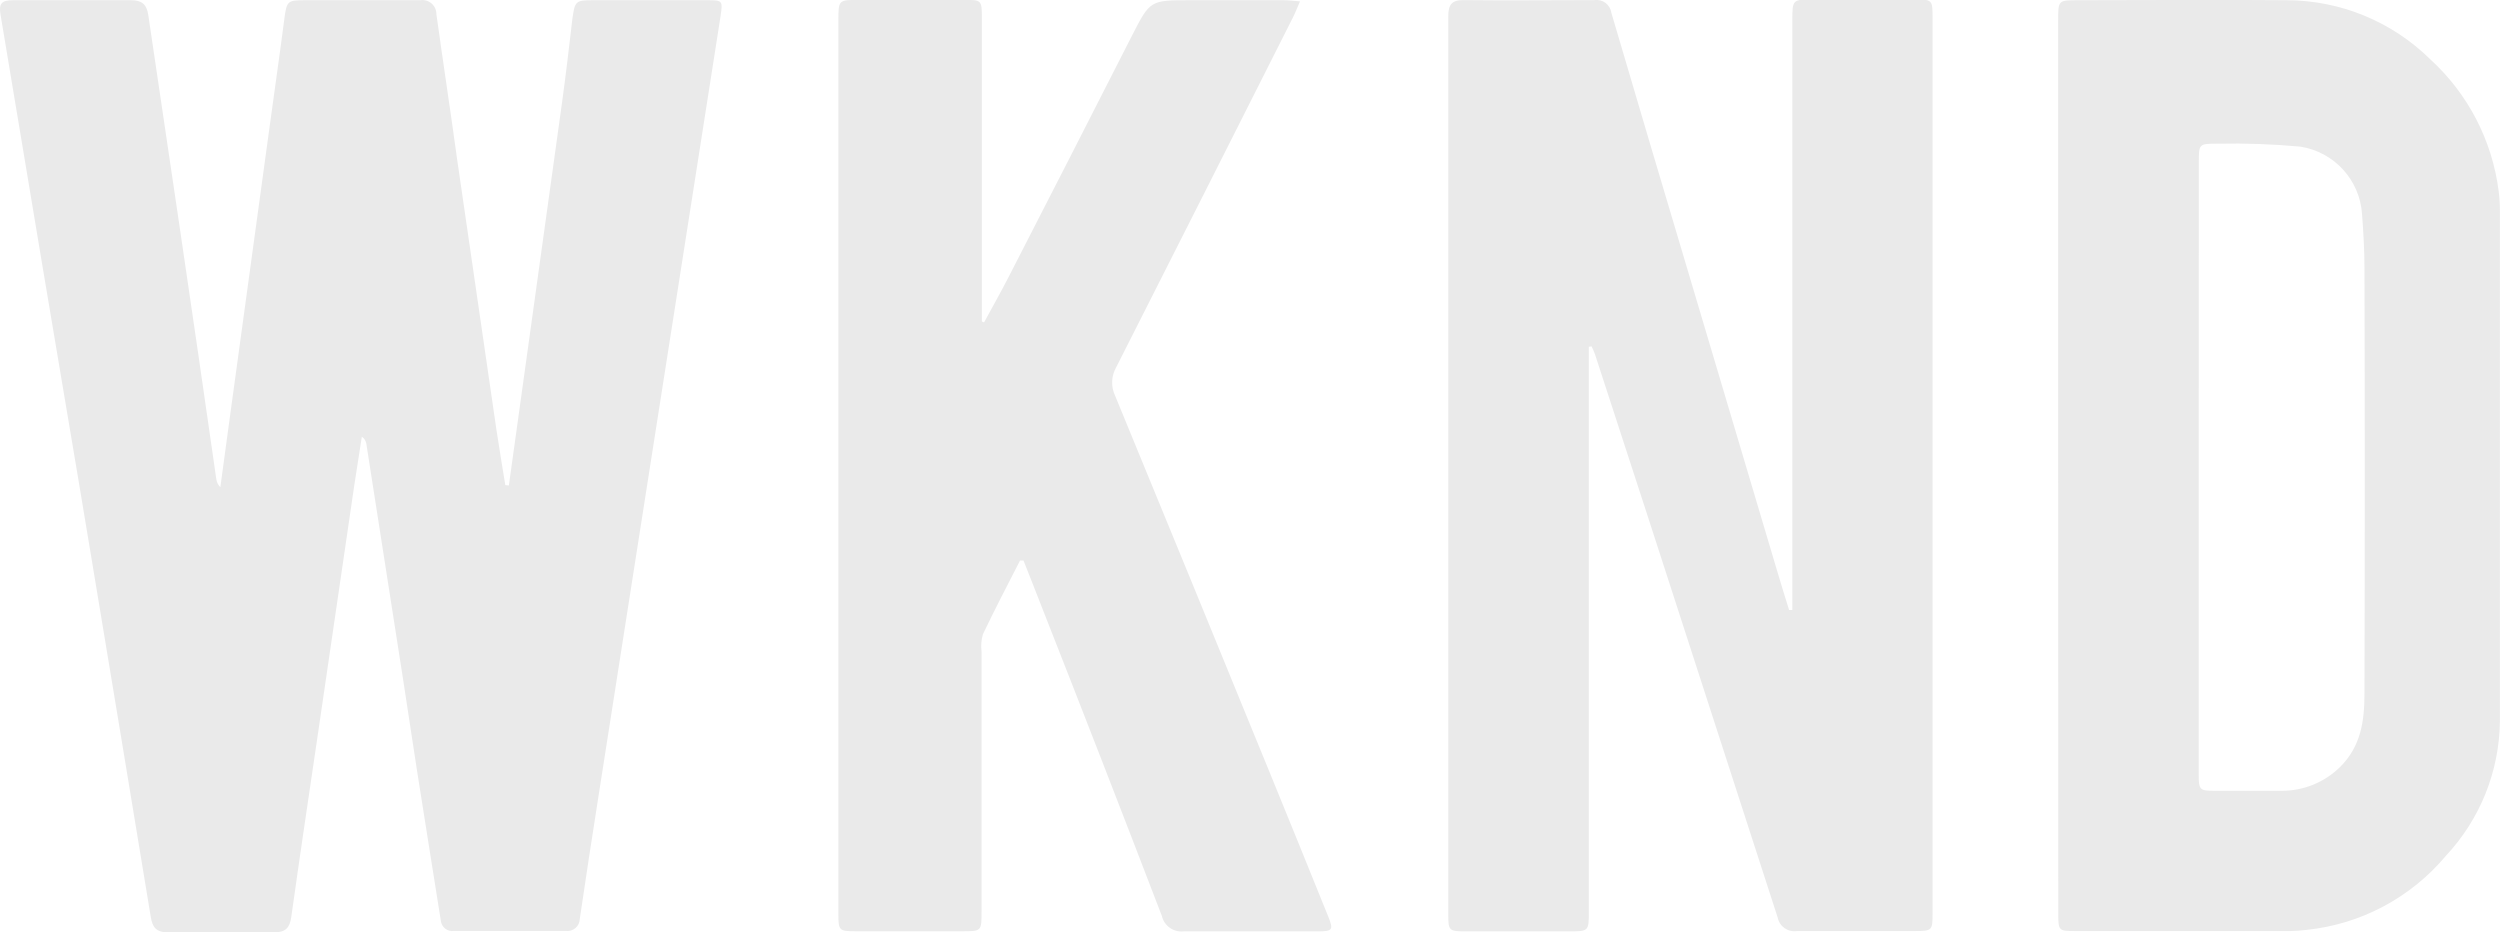
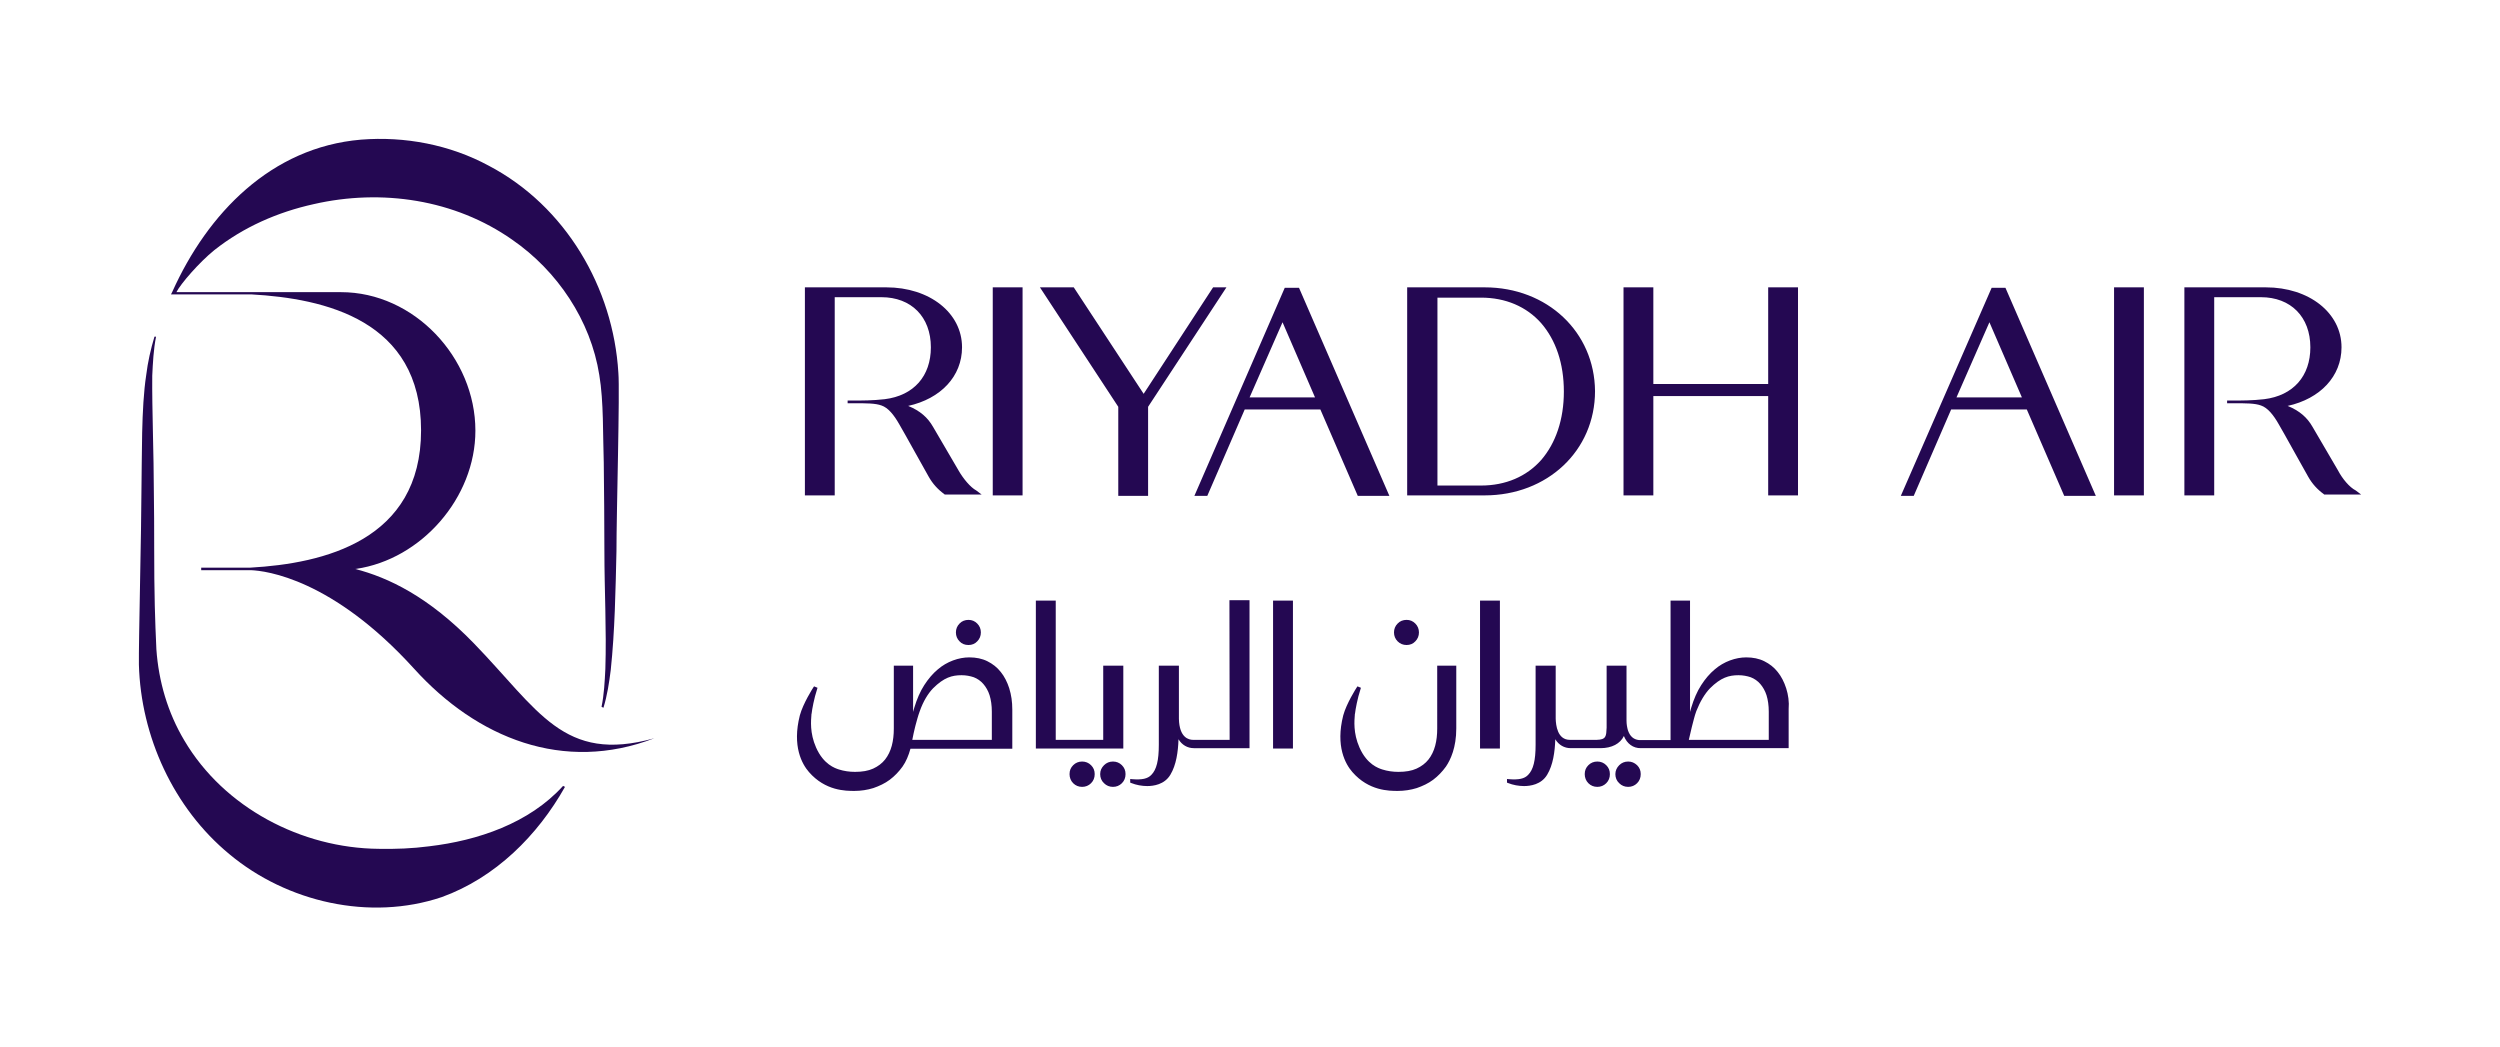
- <svg xmlns="http://www.w3.org/2000/svg" viewBox="0 0 239.06 89.09">
-   <g id="Layer_2" data-name="Layer 2">
-     <g id="Layer_4" data-name="Layer 4">
-       <path d="M53.93,52.4q.64-4.61,1.28-9.21Q57.1,29.54,59,15.89c.37-2.69.69-5.39,1-8.08C60.24,6.07,60.31,6,62,6H72.8c1.56,0,1.6,0,1.37,1.54q-1.89,12.08-3.78,24.15L66.07,59.28q-1.81,11.55-3.61,23.09c-.6,3.83-1.19,7.66-1.75,11.49A1.18,1.18,0,0,1,59.38,95c-3.56,0-7.12,0-10.68,0A1.11,1.11,0,0,1,47.42,94c-.76-4.81-1.54-9.63-2.29-14.44-.45-2.88-.87-5.77-1.32-8.65q-1.75-11.25-3.51-22.5a1,1,0,0,0-.43-.67c-.24,1.54-.49,3.09-.72,4.63q-1.76,12-3.51,24c-.85,5.77-1.71,11.54-2.52,17.31-.14,1-.54,1.46-1.61,1.45-3.4,0-6.8-.05-10.2,0-1.11,0-1.46-.49-1.62-1.45q-2.86-17.39-5.75-34.78C12.4,49.56,10.81,40.3,9.26,31,7.94,23.15,6.65,15.26,5.32,7.38,5.14,6.31,5.42,6,6.53,6,10.29,6,14,6,17.81,6c1,0,1.49.38,1.64,1.42,1,6.76,2,13.51,3,20.27q1.77,12,3.5,24.08a1.34,1.34,0,0,0,.39.8q.51-3.68,1-7.36Q29.16,31.83,31,18.47c.48-3.56,1-7.12,1.46-10.68.23-1.72.29-1.79,2-1.79,3.68,0,7.36,0,11,0A1.34,1.34,0,0,1,47,7.34c.65,4.67,1.36,9.33,2,14q1.87,12.87,3.74,25.73c.26,1.77.57,3.53.85,5.3Z" transform="translate(-5.27 -5.98)" style="fill:#eaeaea" />
-       <path d="M157.2,39.14v1.42q0,26.28,0,52.56c0,1.92,0,1.92-1.94,1.92h-9.84c-1.59,0-1.66-.07-1.66-1.59q0-43,0-85.91c0-1.12.33-1.57,1.5-1.55,4.16.05,8.32,0,12.48,0a1.42,1.42,0,0,1,1.61,1.2q3.64,12.37,7.33,24.72l8.55,28.74c.36,1.22.74,2.44,1.12,3.66h.31V63q0-27.48,0-55c0-2.07,0-2.07,2-2.07h9.6c1.8,0,1.81,0,1.81,1.8q0,31.8,0,63.6,0,11,0,22c0,1.63-.05,1.68-1.7,1.68-3.76,0-7.52,0-11.28,0a1.62,1.62,0,0,1-1.83-1.29Q169,74.35,162.72,55q-2.46-7.59-4.94-15.17a7.78,7.78,0,0,0-.32-.73Z" transform="translate(-5.27 -5.98)" style="fill:#eaeaea" />
-       <path d="M202.08,50.52q0-21.29,0-42.58C202.08,6,202.08,6,204,6c6.64,0,13.28-.06,19.91,0a19.62,19.62,0,0,1,13.74,5.64,20.59,20.59,0,0,1,6.55,12.6,14.15,14.15,0,0,1,.12,1.79q0,24.47,0,48.94a19.11,19.11,0,0,1-5.16,12.84,20.09,20.09,0,0,1-13.33,7.09,15.29,15.29,0,0,1-1.55.11H203.76c-1.63,0-1.67,0-1.67-1.7Q202.08,71.93,202.08,50.52Zm13.44,0q0,14.76,0,29.51c0,1.49.08,1.57,1.56,1.57,2.12,0,4.24,0,6.36,0A7.92,7.92,0,0,0,229,79.36c2.05-2,2.37-4.48,2.37-7.06q.06-20.33,0-40.67c0-1.71-.1-3.43-.23-5.14A7,7,0,0,0,225.23,20a70.71,70.71,0,0,0-7.89-.28c-1.8,0-1.81,0-1.81,1.79Q215.52,36,215.52,50.51Z" transform="translate(-5.27 -5.98)" style="fill:#eaeaea" />
-       <path d="M99.37,36.81c.77-1.42,1.57-2.83,2.31-4.27Q107.61,21,113.53,9.36C115.25,6,115.26,6,119.1,6H128c.46,0,.92.06,1.58.11-.28.65-.46,1.12-.69,1.57Q120.46,24.41,112,41.11a2.94,2.94,0,0,0-.1,2.71Q119.39,62,126.79,80.11q2.77,6.77,5.51,13.56c.49,1.22.39,1.37-1,1.37-4.28,0-8.56,0-12.84,0a1.92,1.92,0,0,1-2.09-1.48Q110.69,78.76,104.88,64c-.58-1.48-1.17-3-1.74-4.42-.18,0-.31,0-.33,0-1.2,2.34-2.42,4.68-3.55,7.05a4.07,4.07,0,0,0-.13,1.66q0,12.42,0,24.84c0,1.89,0,1.9-1.84,1.9H87.08c-1.56,0-1.64-.07-1.64-1.62q0-13.8,0-27.6,0-28.92,0-57.84c0-2,0-2,2-2h10c1.69,0,1.72,0,1.72,1.77q0,13.8,0,27.6v1.38Z" transform="translate(-5.27 -5.98)" style="fill:#eaeaea" />
-     </g>
+ <svg xmlns="http://www.w3.org/2000/svg" width="450" height="188.365" viewBox="0 0 450 188.365" version="1.1" id="svg1">
+   <defs id="defs1" />
+   <g id="g4" transform="translate(25,24.99993)">
+     <path id="path77" mask="none" class="st2" d="M 60.228,90.729 C 52.107,82.379 44.9,78.947 38.895,77.403 h 0.172 c 11.782,-1.716 21.504,-12.811 21.504,-24.879 0,-13.154 -11.038,-24.936 -24.192,-24.936 v 0 H 6.753 c 0.744,-1.487 4.118,-5.376 6.806,-7.549 5.262,-4.175 11.438,-6.863 17.901,-8.293 12.239,-2.802 25.393,-0.858 35.745,6.406 8.121,5.605 14.127,14.527 15.671,24.364 0.801,4.747 0.629,10.867 0.801,15.728 0.057,5.147 0.114,10.867 0.114,15.957 0,7.092 0.4,14.127 0.172,21.218 -0.114,2.288 -0.229,4.575 -0.686,6.806 l 0.343,0.172 c 0.686,-2.231 1.029,-4.518 1.315,-6.806 0.744,-7.092 0.858,-14.241 1.029,-21.39 0,-6.863 0.629,-28.882 0.343,-32.085 C 85.393,26.788 76.814,12.09 62.973,4.826 55.996,1.051 47.874,-0.493 39.982,0.136 23.796,1.509 12.358,13.405 6.01,27.532 l -0.229,0.458 H 20.251 c 13.211,0.744 30.541,4.633 30.541,24.478 0,19.846 -17.558,23.964 -30.712,24.707 h -8.865 v 0.458 h 8.979 c 2.688,0.114 14.641,1.544 29.34,17.73 11.324,12.525 26.938,18.816 43.237,12.525 -16.414,4.575 -20.818,-5.09 -32.542,-17.158 z m -7.95,36.603 c -3.031,0.4 -6.062,0.515 -9.094,0.458 -13.898,-0.114 -27.853,-7.378 -35.002,-19.503 -2.974,-4.976 -4.633,-10.638 -5.033,-16.414 -0.114,-2.574 -0.229,-5.205 -0.286,-7.778 -0.172,-6.062 -0.057,-14.584 -0.172,-20.761 0,-6.005 -0.343,-14.813 -0.286,-20.704 0.114,-2.345 0.229,-4.747 0.686,-7.035 h -0.286 c -0.686,2.288 -1.201,4.575 -1.487,6.92 -0.915,5.948 -0.743,14.756 -0.858,20.818 0,6.12 -0.515,27.681 -0.458,31.284 0.343,12.925 6.234,25.851 16.3,34.144 10.352,8.636 25.279,12.068 38.204,7.721 9.666,-3.489 17.272,-11.095 22.191,-19.846 l -0.343,-0.172 c -6.12,6.749 -15.385,9.837 -24.078,10.867" style="display:inline;fill:#240852;fill-opacity:1;stroke-width:0.572" />
+     <path id="path3" mask="none" style="display:inline;fill:#240852;fill-opacity:1;stroke-width:0;stroke-dasharray:none" class="st2" d="m 142.937,98.909 c 1.972,-1.97 3.433,-2.371 5.15,-2.371 0.804,0 1.534,0.146 2.191,0.365 0.657,0.255 1.242,0.657 1.717,1.204 0.475,0.547 0.877,1.24 1.132,2.043 0.256,0.839 0.402,1.824 0.402,2.955 v 5.07 h -14.317 c 0.11,-0.584 0.365,-1.787 0.475,-2.189 0.036,-0.109 0.073,-0.255 0.11,-0.438 0.183,-0.657 0.438,-1.678 0.767,-2.553 0.621,-1.751 1.461,-3.137 2.374,-4.085 z m 13.733,0 c -0.365,-1.131 -0.877,-2.152 -1.534,-2.955 -0.657,-0.839 -1.461,-1.459 -2.411,-1.933 -0.95,-0.474 -2.045,-0.693 -3.251,-0.693 -0.95,0 -1.936,0.182 -2.922,0.547 -0.986,0.365 -1.936,0.912 -2.776,1.641 -0.877,0.73 -1.68,1.678 -2.411,2.809 -0.73,1.131 -1.315,2.48 -1.79,4.049 l -0.219,0.766 v -8.025 -0.292 h -3.47 v 11.308 c 0,1.131 -0.11,2.152 -0.365,3.101 -0.256,0.948 -0.657,1.787 -1.205,2.48 -0.548,0.693 -1.278,1.24 -2.155,1.641 -0.877,0.401 -1.972,0.584 -3.251,0.584 -1.023,0 -2.009,-0.146 -2.922,-0.438 -0.657,-0.219 -2.739,-0.875 -4.091,-3.94 -1.169,-2.626 -0.913,-4.924 -0.84,-5.909 0,-0.073 0,-0.146 0.036,-0.219 0.073,-0.693 0.438,-2.736 0.986,-4.377 l 0.073,-0.255 -0.621,-0.255 -0.146,0.219 c -0.073,0.109 -1.826,2.845 -2.411,4.997 -1.424,5.581 0.402,8.791 1.644,10.214 2.958,3.392 6.611,3.392 8.181,3.392 1.169,0 2.338,-0.182 3.397,-0.511 1.059,-0.365 2.082,-0.839 2.958,-1.496 0.877,-0.657 1.644,-1.459 2.301,-2.371 0.621,-0.875 1.096,-2.006 1.424,-3.21 h 18.335 v -7.04 c 0,-1.423 -0.183,-2.663 -0.548,-3.83 z m 126.116,0 c 1.972,-1.97 3.433,-2.371 5.15,-2.371 0.804,0 1.534,0.146 2.191,0.365 0.657,0.255 1.242,0.657 1.717,1.204 0.475,0.547 0.877,1.24 1.132,2.043 0.256,0.839 0.402,1.824 0.402,2.955 v 5.07 h -14.39 c 0.146,-0.584 0.402,-1.787 0.511,-2.189 0.036,-0.109 0.073,-0.255 0.11,-0.438 0.183,-0.657 0.402,-1.678 0.73,-2.553 0.694,-1.751 1.534,-3.137 2.447,-4.085 m 13.733,0 c -0.365,-1.131 -0.877,-2.152 -1.534,-2.955 -0.657,-0.839 -1.461,-1.459 -2.411,-1.933 -0.95,-0.474 -2.045,-0.693 -3.251,-0.693 -0.95,0 -1.936,0.182 -2.922,0.547 -0.986,0.365 -1.936,0.912 -2.776,1.641 -0.877,0.73 -1.68,1.678 -2.411,2.809 -0.73,1.131 -1.315,2.48 -1.79,4.049 l -0.219,0.766 V 83.114 h -3.506 v 25.096 h -5.406 -0.183 -0.11 c -0.986,-0.109 -1.607,-0.693 -1.972,-1.751 -0.146,-0.511 -0.256,-1.094 -0.256,-1.751 v -0.875 -1.058 -7.952 h -3.579 v 11.089 0.073 c -0.073,1.532 -0.073,2.152 -1.79,2.189 h -4.821 c -2.264,0 -2.52,-2.663 -2.557,-3.794 v -1.605 -7.952 h -3.616 v 14.226 c 0,2.809 -0.402,4.487 -1.351,5.435 -0.657,0.693 -1.68,0.912 -3.47,0.766 l -0.329,-0.036 v 0.657 l 0.183,0.073 c 0.913,0.365 1.936,0.547 2.885,0.547 1.096,0 3.105,-0.255 4.164,-2.043 1.059,-1.751 1.388,-4.122 1.461,-6.384 0.621,1.021 1.607,1.605 2.776,1.605 h 3.981 v 0 H 263.1 c 2.009,0 3.543,-0.802 4.2,-2.189 0.548,1.386 1.68,2.225 3.068,2.189 h 26.589 v -7.04 c 0.11,-1.313 -0.073,-2.553 -0.438,-3.721 M 228.183,91.102 c 0.621,0 1.169,-0.219 1.571,-0.657 0.438,-0.438 0.657,-0.985 0.657,-1.605 0,-0.62 -0.219,-1.167 -0.657,-1.605 -0.438,-0.438 -0.95,-0.657 -1.571,-0.657 -0.621,0 -1.205,0.219 -1.607,0.657 -0.438,0.438 -0.657,0.985 -0.657,1.605 0,0.62 0.219,1.167 0.657,1.605 0.438,0.438 0.986,0.657 1.607,0.657 z m 5.515,15.029 c 0,1.131 -0.11,2.152 -0.365,3.101 -0.256,0.948 -0.657,1.787 -1.205,2.48 -0.548,0.693 -1.278,1.24 -2.155,1.641 -0.877,0.401 -1.972,0.584 -3.251,0.584 -1.023,0 -2.009,-0.146 -2.922,-0.438 -0.657,-0.219 -2.739,-0.875 -4.091,-3.94 -1.169,-2.626 -0.913,-4.924 -0.84,-5.909 0,-0.073 0,-0.146 0.036,-0.219 0.073,-0.693 0.438,-2.736 0.986,-4.377 l 0.073,-0.255 -0.621,-0.255 -0.146,0.219 c -0.073,0.109 -1.826,2.845 -2.411,4.997 -1.424,5.581 0.402,8.791 1.644,10.214 2.958,3.392 6.611,3.392 8.181,3.392 1.169,0 2.338,-0.182 3.397,-0.511 1.059,-0.365 2.082,-0.839 2.958,-1.496 0.877,-0.657 1.644,-1.459 2.301,-2.371 0.84,-1.24 1.863,-3.429 1.863,-6.858 V 94.823 h -3.433 z m -37.364,2.043 h -6.574 c -0.767,0 -2.484,-0.365 -2.557,-3.794 v -1.605 -7.952 h -3.616 v 14.226 c 0,2.809 -0.402,4.487 -1.351,5.435 -0.657,0.693 -1.68,0.912 -3.47,0.766 l -0.329,-0.036 v 0.657 l 0.183,0.073 c 0.913,0.365 1.936,0.547 2.885,0.547 1.096,0 3.105,-0.255 4.164,-2.043 1.059,-1.751 1.388,-4.122 1.461,-6.383 0.621,1.021 1.607,1.605 2.776,1.605 h 10.008 V 83.041 h -3.616 z m 66.181,3.903 c -0.621,0 -1.169,0.219 -1.607,0.657 -0.438,0.438 -0.657,0.948 -0.657,1.605 0,0.62 0.219,1.204 0.657,1.641 0.438,0.438 0.986,0.657 1.607,0.657 0.621,0 1.169,-0.219 1.607,-0.657 0.438,-0.438 0.657,-0.985 0.657,-1.641 0,-0.657 -0.219,-1.167 -0.657,-1.605 -0.438,-0.438 -0.986,-0.657 -1.607,-0.657 m 5.552,0 c -0.621,0 -1.169,0.219 -1.607,0.657 -0.438,0.438 -0.694,0.985 -0.694,1.605 0,0.62 0.219,1.204 0.694,1.641 0.438,0.438 0.986,0.657 1.607,0.657 0.621,0 1.169,-0.219 1.607,-0.657 0.438,-0.438 0.657,-0.985 0.657,-1.641 0,-0.657 -0.219,-1.167 -0.657,-1.605 -0.475,-0.438 -0.986,-0.657 -1.607,-0.657 z M 241.405,83.114 h 3.579 v 26.628 h -3.579 z m -37.254,0 h 3.579 v 26.628 h -3.579 z m -26.955,11.709 h -3.616 v 13.351 h -8.547 V 83.114 h -3.579 v 26.628 h 15.742 z m -1.863,17.254 c -0.621,0 -1.169,0.219 -1.607,0.657 -0.438,0.438 -0.694,0.948 -0.694,1.605 0,0.62 0.219,1.204 0.694,1.641 0.438,0.438 0.986,0.657 1.607,0.657 0.621,0 1.169,-0.219 1.607,-0.657 0.438,-0.438 0.657,-0.985 0.657,-1.641 0,-0.657 -0.219,-1.167 -0.657,-1.605 -0.438,-0.438 -0.986,-0.657 -1.607,-0.657 m -5.552,0 c -0.621,0 -1.169,0.219 -1.607,0.657 -0.438,0.438 -0.657,0.948 -0.657,1.605 0,0.62 0.219,1.204 0.657,1.641 0.438,0.438 0.986,0.657 1.607,0.657 0.621,0 1.169,-0.219 1.607,-0.657 0.438,-0.438 0.657,-0.985 0.657,-1.641 0,-0.657 -0.219,-1.167 -0.657,-1.605 -0.438,-0.438 -0.986,-0.657 -1.607,-0.657 m -20.453,-20.974 c 0.621,0 1.169,-0.219 1.571,-0.657 0.438,-0.438 0.657,-0.985 0.657,-1.605 0,-0.62 -0.219,-1.167 -0.657,-1.605 -0.438,-0.438 -0.95,-0.657 -1.571,-0.657 -0.621,0 -1.205,0.219 -1.607,0.657 -0.438,0.438 -0.657,0.985 -0.657,1.605 0,0.62 0.219,1.167 0.657,1.605 0.402,0.438 0.95,0.657 1.607,0.657 z m 62.377,-44.569 h -11.778 l 5.929,-13.529 z m -5.449,-19.73 -16.265,37.447 h 2.324 l 6.731,-15.543 h 13.621 l 6.731,15.543 h 5.689 L 208.821,26.804 Z m 189.576,32.857 -4.567,-7.812 c -0.962,-1.691 -2.324,-2.899 -4.487,-3.785 5.849,-1.289 9.695,-5.315 9.695,-10.55 0,-6.201 -5.849,-10.791 -13.621,-10.791 h -14.663 v 37.447 h 5.368 V 28.495 h 8.413 c 5.368,0 8.894,3.543 8.894,9.02 0,5.154 -3.045,8.697 -8.333,9.342 -2.083,0.242 -4.167,0.242 -5.609,0.242 h -0.641 -0.401 v 0.483 h 0.962 c 2.484,0 4.006,0 5.128,0.403 1.202,0.403 2.244,1.691 3.205,3.382 0.641,1.047 5.208,9.342 5.288,9.422 0.721,1.289 1.683,2.335 2.804,3.141 l 0.08,0.081 H 400 l -0.962,-0.725 c -1.122,-0.564 -2.404,-2.094 -3.205,-3.624 m -56.889,-13.127 h -11.778 l 5.929,-13.529 z M 333.496,26.804 317.15,64.251 h 2.324 l 6.731,-15.543 h 13.621 l 6.731,15.543 h 5.689 l -16.265,-37.447 z m -185.971,32.857 -4.567,-7.812 c -0.962,-1.691 -2.324,-2.899 -4.487,-3.785 5.849,-1.289 9.695,-5.315 9.695,-10.55 0,-6.201 -5.849,-10.791 -13.621,-10.791 H 119.882 v 37.447 h 5.368 V 28.495 h 8.413 c 5.368,0 8.894,3.543 8.894,9.02 0,5.154 -3.045,8.697 -8.333,9.342 -2.083,0.242 -4.167,0.242 -5.609,0.242 h -0.641 -0.401 v 0.483 h 0.962 c 2.484,0 4.006,0 5.128,0.403 1.202,0.403 2.244,1.691 3.205,3.382 0.641,1.047 5.208,9.342 5.288,9.422 0.721,1.288 1.683,2.335 2.804,3.141 l 0.08,0.081 h 6.65 l -0.962,-0.725 c -1.042,-0.564 -2.324,-2.094 -3.205,-3.624 M 355.53,26.723 h 5.368 v 37.447 h -5.368 z M 293.273,44.118 H 272.601 V 26.723 h -5.368 v 37.447 h 5.368 v -17.878 h 20.672 v 17.878 h 5.368 V 26.723 h -5.368 z m -59.533,-15.543 h 7.852 c 4.407,0 8.173,1.611 10.817,4.59 2.644,3.06 4.086,7.248 4.086,12.321 0,4.993 -1.442,9.261 -4.086,12.321 -2.644,2.98 -6.41,4.59 -10.817,4.59 h -7.852 z m 8.493,-1.852 h -13.942 v 37.447 h 13.942 c 11.298,0 19.871,-8.053 19.871,-18.764 -0.08,-10.63 -8.573,-18.683 -19.871,-18.683 z m -48.876,0 -12.5,19.167 -12.58,-19.167 h -6.09 l 14.102,21.502 v 16.026 h 5.368 v -16.026 l 14.102,-21.502 z m -39.662,0 h 5.368 v 37.447 h -5.368 z" />
  </g>
</svg>
